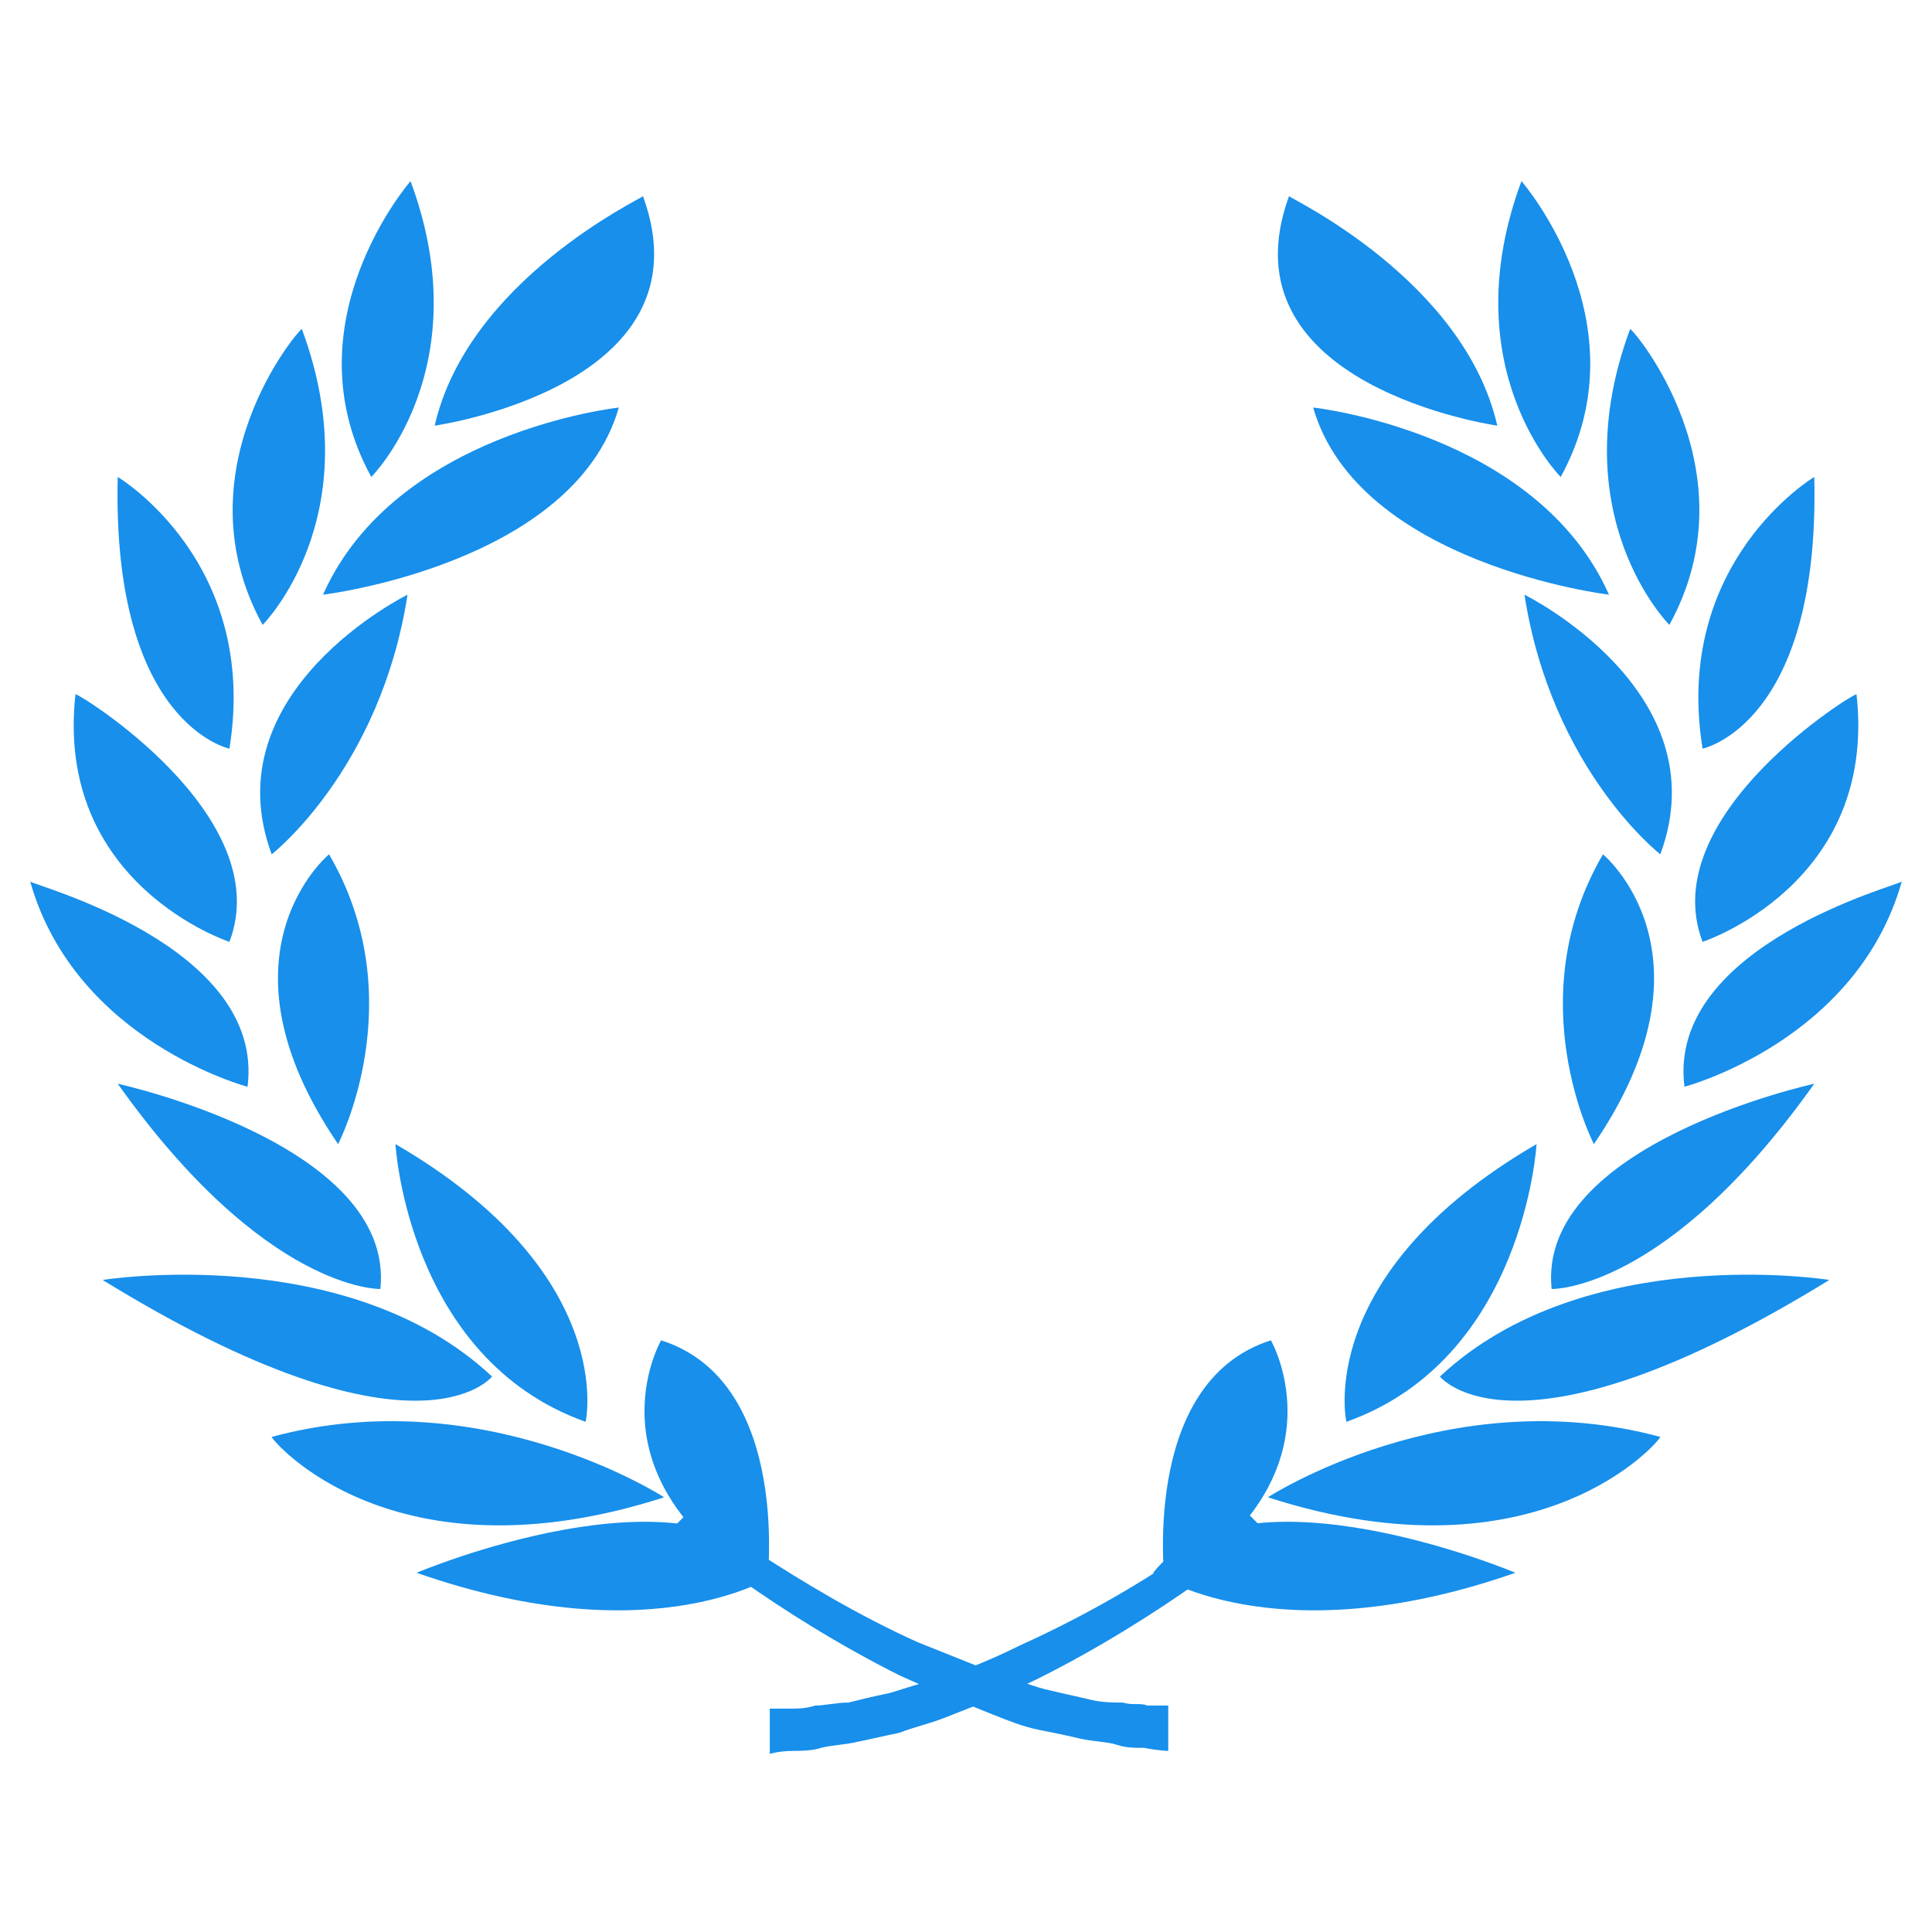
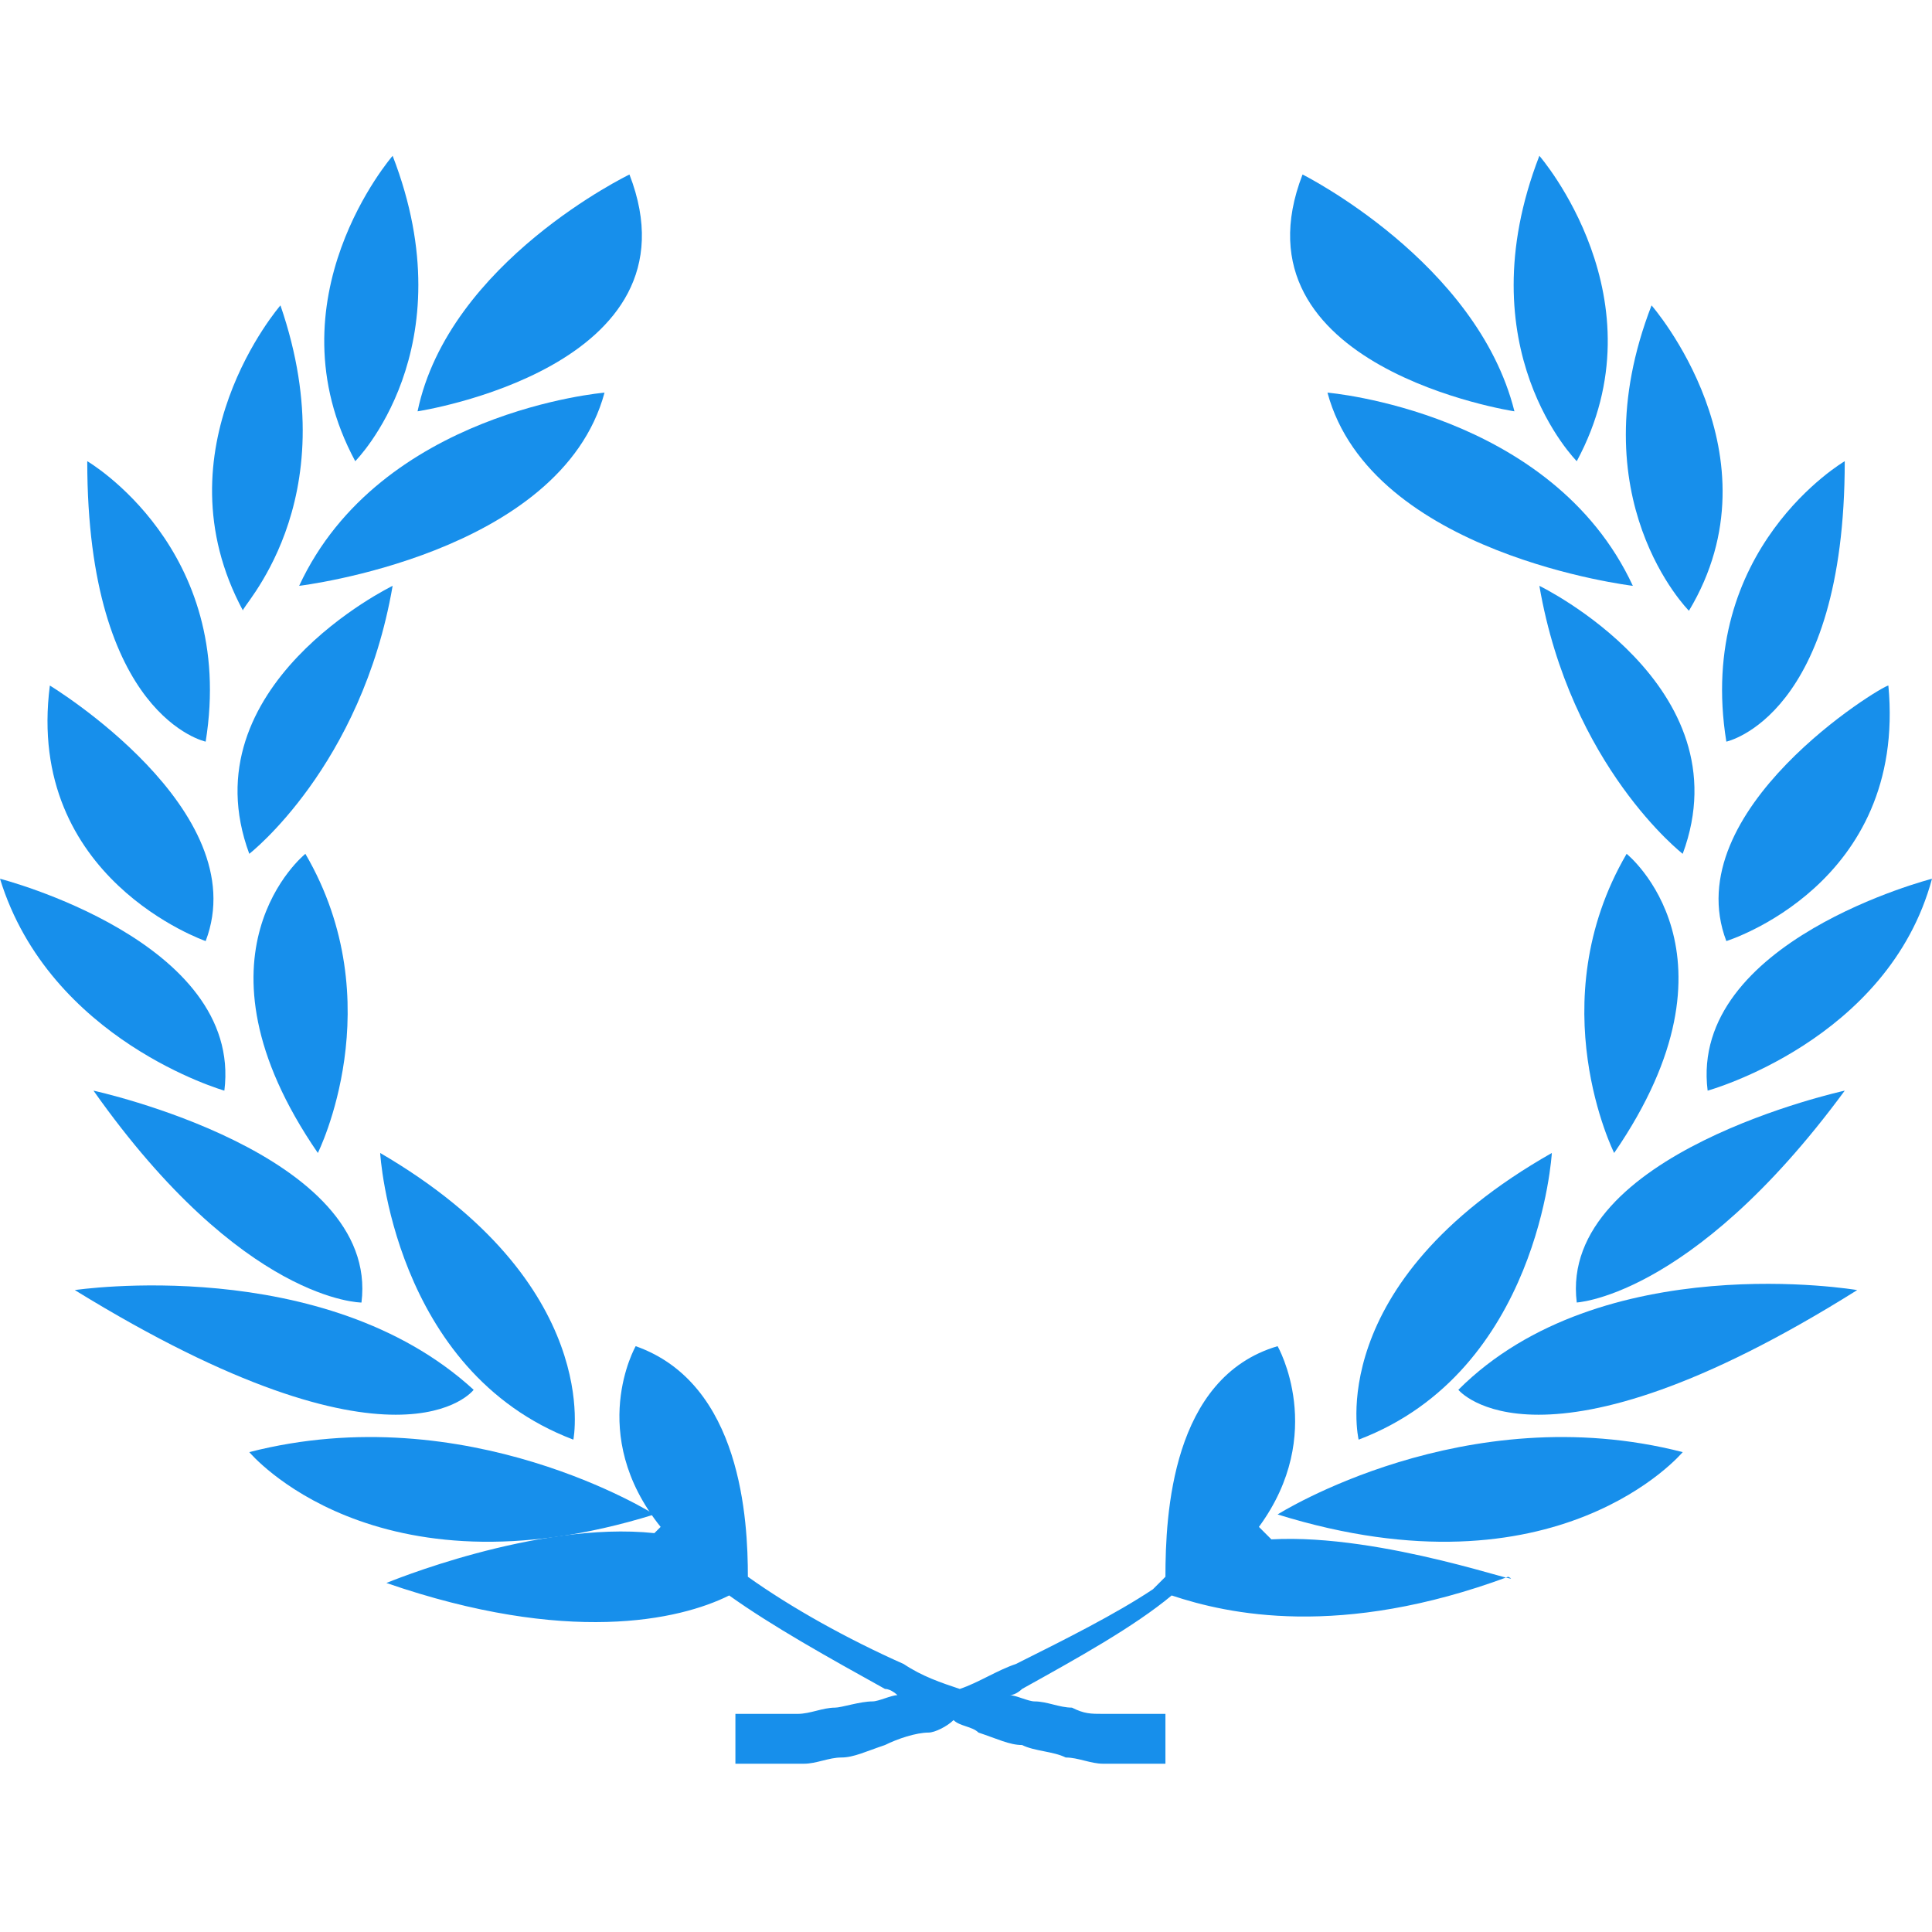
- <svg xmlns="http://www.w3.org/2000/svg" version="1.1" id="Layer_1" x="0px" y="0px" viewBox="0 0 64 64" enable-background="new 0 0 64 64" xml:space="preserve">
+ <svg xmlns="http://www.w3.org/2000/svg" version="1.1" id="Layer_1" x="0px" y="0px" viewBox="0 0 31 31" enable-background="new 0 0 31 31" xml:space="preserve">
  <g>
-     <path fill="#178FEB" d="M25.4,52.6c0,0,0.9-6.8-3.5-8.2C21.9,44.4,19.3,48.9,25.4,52.6z" />
-     <path fill="#178FEB" d="M25.8,52.1c0,0-4,2.8-12,0C13.8,52.1,22.8,48.3,25.8,52.1z" />
-     <path fill="#178FEB" d="M22,49.6c0,0-6-3.9-13-2C9,47.7,13,52.5,22,49.6z" />
-     <path fill="#178FEB" d="M19.4,47.1c0,0,1.1-4.9-6.3-9.2C13.1,37.9,13.5,45,19.4,47.1z" />
-     <path fill="#178FEB" d="M11.2,37.9c0,0,2.5-4.8-0.3-9.6C10.9,28.3,6.9,31.6,11.2,37.9z" />
-     <path fill="#178FEB" d="M9,28.3c0,0,3.6-2.8,4.5-8.6C13.5,19.7,7,22.9,9,28.3z" />
-     <path fill="#178FEB" d="M10.7,19.7c0,0,8.3-1,9.8-6.2C20.5,13.5,13.1,14.3,10.7,19.7z" />
-     <path fill="#178FEB" d="M7.6,24.8c0,0-3.9-0.8-3.7-9C3.9,15.8,8.6,18.6,7.6,24.8z" />
-     <path fill="#178FEB" d="M12.3,15.8c0,0,3.6-3.6,1.3-9.8C13.6,6,9.5,10.7,12.3,15.8z" />
-     <path fill="#178FEB" d="M14.4,14.1c0,0,9.2-1.3,6.9-7.6C21.2,6.6,15.5,9.3,14.4,14.1z" />
-     <path fill="#178FEB" d="M8.7,20.7c0,0,3.6-3.6,1.3-9.8C9.9,10.9,5.9,15.6,8.7,20.7z" />
-     <path fill="#178FEB" d="M3.4,42.4c0,0,8.1-1.3,12.9,3.2C16.3,45.6,13.8,48.8,3.4,42.4z" />
-     <path fill="#178FEB" d="M12.6,42.7c0,0-3.8,0.1-8.7-6.8C3.9,35.9,13.1,37.9,12.6,42.7z" />
-     <path fill="#178FEB" d="M8.2,36c0,0-5.7-1.5-7.2-6.8C1,29.3,8.8,31.3,8.2,36z" />
-     <path fill="#178FEB" d="M7.6,31.2c0,0-5.8-1.9-5.1-8.2C2.5,22.9,9.2,27,7.6,31.2z" />
-     <path fill="#178FEB" d="M38.6,52.6c0,0-0.9-6.8,3.5-8.2C42.1,44.4,44.7,48.9,38.6,52.6z" />
-     <path fill="#178FEB" d="M38.2,52.1c0,0,4,2.8,12,0C50.2,52.1,41.2,48.3,38.2,52.1z" />
-     <path fill="#178FEB" d="M42,49.6c0,0,6-3.9,13-2C55,47.7,51,52.5,42,49.6z" />
-     <path fill="#178FEB" d="M44.6,47.1c0,0-1.1-4.9,6.3-9.2C50.9,37.9,50.5,45,44.6,47.1z" />
-     <path fill="#178FEB" d="M52.8,37.9c0,0-2.5-4.8,0.3-9.6C53.1,28.3,57.1,31.6,52.8,37.9z" />
-     <path fill="#178FEB" d="M55,28.3c0,0-3.6-2.8-4.5-8.6C50.5,19.7,57,22.9,55,28.3z" />
-     <path fill="#178FEB" d="M53.3,19.7c0,0-8.3-1-9.8-6.2C43.5,13.5,50.9,14.3,53.3,19.7z" />
-     <path fill="#178FEB" d="M56.4,24.8c0,0,3.9-0.8,3.7-9C60.1,15.8,55.4,18.6,56.4,24.8z" />
-     <path fill="#178FEB" d="M51.7,15.8c0,0-3.6-3.6-1.3-9.8C50.4,6,54.5,10.7,51.7,15.8z" />
-     <path fill="#178FEB" d="M49.6,14.1c0,0-9.2-1.3-6.9-7.6C42.8,6.6,48.5,9.3,49.6,14.1z" />
-     <path fill="#178FEB" d="M55.3,20.7c0,0-3.6-3.6-1.3-9.8C54.1,10.9,58.1,15.6,55.3,20.7z" />
-     <path fill="#178FEB" d="M60.6,42.4c0,0-8.1-1.3-12.9,3.2C47.7,45.6,50.2,48.8,60.6,42.4z" />
-     <path fill="#178FEB" d="M51.4,42.7c0,0,3.8,0.1,8.7-6.8C60.1,35.9,50.9,37.9,51.4,42.7z" />
-     <path fill="#178FEB" d="M55.8,36c0,0,5.7-1.5,7.2-6.8C63,29.3,55.2,31.3,55.8,36z" />
-     <path fill="#178FEB" d="M56.4,31.2c0,0,5.8-1.9,5.1-8.2C61.5,22.9,54.8,27,56.4,31.2z" />
-     <path fill="#178FEB" d="M41.9,50.7c0,0-0.9,0.7-2.2,1.7c-1.4,1-3.3,2.2-5.3,3.2c-1,0.5-2.1,0.9-3.1,1.3c-0.5,0.2-1,0.3-1.5,0.5   c-0.5,0.1-0.9,0.2-1.4,0.3c-0.4,0.1-0.8,0.1-1.2,0.2c-0.3,0.1-0.7,0.1-0.9,0.1c-0.5,0-0.8,0.1-0.8,0.1v-1.5c0,0,0.3,0,0.7,0   c0.2,0,0.5,0,0.8-0.1c0.3,0,0.7-0.1,1.1-0.1c0.4-0.1,0.8-0.2,1.3-0.3c0.4-0.1,0.9-0.3,1.4-0.4c1-0.3,2-0.7,3-1.2   c2-0.9,3.9-2,5.2-2.9c1.4-0.9,2.2-1.6,2.2-1.6L41.9,50.7z" />
-     <path fill="#178FEB" d="M23,49.9c0,0,0.8,0.7,2.2,1.6c1.4,0.9,3.2,2,5.2,2.9c1,0.4,2,0.8,3,1.2c0.5,0.1,0.9,0.3,1.4,0.4   c0.4,0.1,0.9,0.2,1.3,0.3c0.4,0.1,0.8,0.1,1.1,0.1c0.3,0.1,0.6,0,0.8,0.1c0.5,0,0.7,0,0.7,0V58c0,0-0.3,0-0.8-0.1   c-0.3,0-0.6,0-0.9-0.1c-0.3-0.1-0.7-0.1-1.2-0.2c-0.4-0.1-0.9-0.2-1.4-0.3c-0.5-0.1-1-0.3-1.5-0.5c-1-0.4-2-0.8-3.1-1.3   c-2-1-3.9-2.2-5.3-3.2c-1.4-1-2.2-1.7-2.2-1.7L23,49.9z" />
+     <path fill="#178FEB" d="M10.5,24.3c0,0-3-1.9-6.5-1C4,23.3,6,25.7,10.5,24.3z" />
+     <path fill="#178FEB" d="M9.2,23.1c0,0,0.5-2.5-3.1-4.6C6.1,18.5,6.3,22,9.2,23.1z" />
+     <path fill="#178FEB" d="M4.9,13.7c0,0-2,1.6,0.2,4.8C5.1,18.5,6.3,16.1,4.9,13.7z" />
+     <path fill="#178FEB" d="M4,13.7c0,0,1.8-1.4,2.3-4.3C6.3,9.4,3,11,4,13.7z" />
+     <path fill="#178FEB" d="M4.8,9.4c0,0,4.2-0.5,4.9-3.1C9.7,6.3,6.1,6.6,4.8,9.4z" />
+     <path fill="#178FEB" d="M3.3,11.9c0.5-3.1-1.9-4.5-1.9-4.5C1.4,11.5,3.3,11.9,3.3,11.9z" />
+     <path fill="#178FEB" d="M6.3,2.5c0,0-2,2.3-0.6,4.9C5.7,7.4,7.5,5.6,6.3,2.5z" />
+     <path fill="#178FEB" d="M10.1,2.8c0,0-2.9,1.4-3.4,3.8C6.7,6.6,11.3,5.9,10.1,2.8z" />
+     <path fill="#178FEB" d="M4.5,4.9c0,0-2,2.3-0.6,4.9C3.8,9.8,5.6,8.1,4.5,4.9z" />
+     <path fill="#178FEB" d="M7.6,22.3c-2.4-2.2-6.4-1.6-6.4-1.6C6.4,23.9,7.6,22.3,7.6,22.3z" />
+     <path fill="#178FEB" d="M5.8,20.9c0.3-2.4-4.3-3.4-4.3-3.4C3.9,20.9,5.8,20.9,5.8,20.9z" />
+     <path fill="#178FEB" d="M0,14.1c0.8,2.6,3.6,3.4,3.6,3.4C3.9,15.1,0,14.1,0,14.1z" />
+     <path fill="#178FEB" d="M3.3,15.1C4.1,13,0.8,11,0.8,11C0.4,14.1,3.3,15.1,3.3,15.1z" />
+     <path fill="#178FEB" d="M20.4,24.7l-0.2-0.2c1.1-1.5,0.3-2.9,0.3-2.9c-1.7,0.5-1.8,2.7-1.8,3.7c-0.1,0.1-0.1,0.1-0.2,0.2   c0,0,0,0,0,0c-0.6,0.4-1.4,0.8-2.2,1.2c-0.3,0.1-0.6,0.3-0.9,0.4c-0.3-0.1-0.6-0.2-0.9-0.4c-0.9-0.4-1.8-0.9-2.5-1.4   c0-0.9-0.1-3.1-1.8-3.7c0,0-0.8,1.4,0.4,2.9l-0.1,0.1c-1.9-0.2-4.3,0.8-4.3,0.8c2.9,1,4.7,0.6,5.5,0.2c0.7,0.5,1.6,1,2.5,1.5   c0.1,0,0.2,0.1,0.2,0.1c-0.1,0-0.3,0.1-0.4,0.1c-0.2,0-0.5,0.1-0.6,0.1c-0.2,0-0.4,0.1-0.6,0.1c-0.2,0-0.4,0-0.5,0   c-0.2,0-0.5,0-0.5,0v0.8c0,0,0.3,0,0.5,0c0.1,0,0.4,0,0.6,0c0.2,0,0.4-0.1,0.6-0.1c0.2,0,0.4-0.1,0.7-0.2c0.2-0.1,0.5-0.2,0.7-0.2   c0.1,0,0.3-0.1,0.4-0.2c0.1,0.1,0.3,0.1,0.4,0.2c0.3,0.1,0.5,0.2,0.7,0.2c0.2,0.1,0.5,0.1,0.7,0.2c0.2,0,0.4,0.1,0.6,0.1   c0.2,0,0.4,0,0.5,0c0.3,0,0.5,0,0.5,0v-0.8c0,0-0.2,0-0.5,0c-0.1,0-0.4,0-0.5,0c-0.2,0-0.3,0-0.5-0.1c-0.2,0-0.4-0.1-0.6-0.1   c-0.1,0-0.3-0.1-0.4-0.1c0.1,0,0.2-0.1,0.2-0.1c0.9-0.5,1.8-1,2.4-1.5c0.9,0.3,2.7,0.7,5.4-0.3C24.6,25.5,22.2,24.6,20.4,24.7z" />
+     <path fill="#178FEB" d="M20.5,24.3c4.5,1.4,6.5-1,6.5-1C23.5,22.4,20.5,24.3,20.5,24.3z" />
+     <path fill="#178FEB" d="M24.9,18.5c-3.7,2.1-3.1,4.6-3.1,4.6C24.7,22,24.9,18.5,24.9,18.5z" />
+     <path fill="#178FEB" d="M26.1,13.7c-1.4,2.4-0.2,4.8-0.2,4.8C28.1,15.3,26.1,13.7,26.1,13.7z" />
+     <path fill="#178FEB" d="M24.7,9.4c0.5,2.9,2.3,4.3,2.3,4.3C28,11,24.7,9.4,24.7,9.4z" />
+     <path fill="#178FEB" d="M21.3,6.3c0.7,2.6,4.9,3.1,4.9,3.1C24.9,6.6,21.3,6.3,21.3,6.3z" />
+     <path fill="#178FEB" d="M27.7,11.9c0,0,1.9-0.4,1.9-4.5C29.6,7.4,27.2,8.8,27.7,11.9z" />
+     <path fill="#178FEB" d="M24.7,2.5c-1.2,3.1,0.6,4.9,0.6,4.9C26.7,4.8,24.7,2.5,24.7,2.5z" />
+     <path fill="#178FEB" d="M24.3,6.6c-0.6-2.4-3.4-3.8-3.4-3.8C19.7,5.9,24.3,6.6,24.3,6.6z" />
+     <path fill="#178FEB" d="M26.5,4.9c-1.2,3.1,0.6,4.9,0.6,4.9C28.6,7.3,26.5,4.9,26.5,4.9z" />
+     <path fill="#178FEB" d="M23.4,22.3c0,0,1.3,1.6,6.4-1.6C29.8,20.7,25.7,20,23.4,22.3z" />
+     <path fill="#178FEB" d="M29.6,17.5c0,0-4.6,1-4.3,3.4C25.2,20.9,27.1,20.9,29.6,17.5z" />
+     <path fill="#178FEB" d="M27.4,17.5c0,0,2.9-0.8,3.6-3.4C31,14.1,27.1,15.1,27.4,17.5z" />
+     <path fill="#178FEB" d="M27.7,15.1c0,0,2.9-0.9,2.6-4.1C30.2,11,26.9,13,27.7,15.1z" />
  </g>
</svg>
